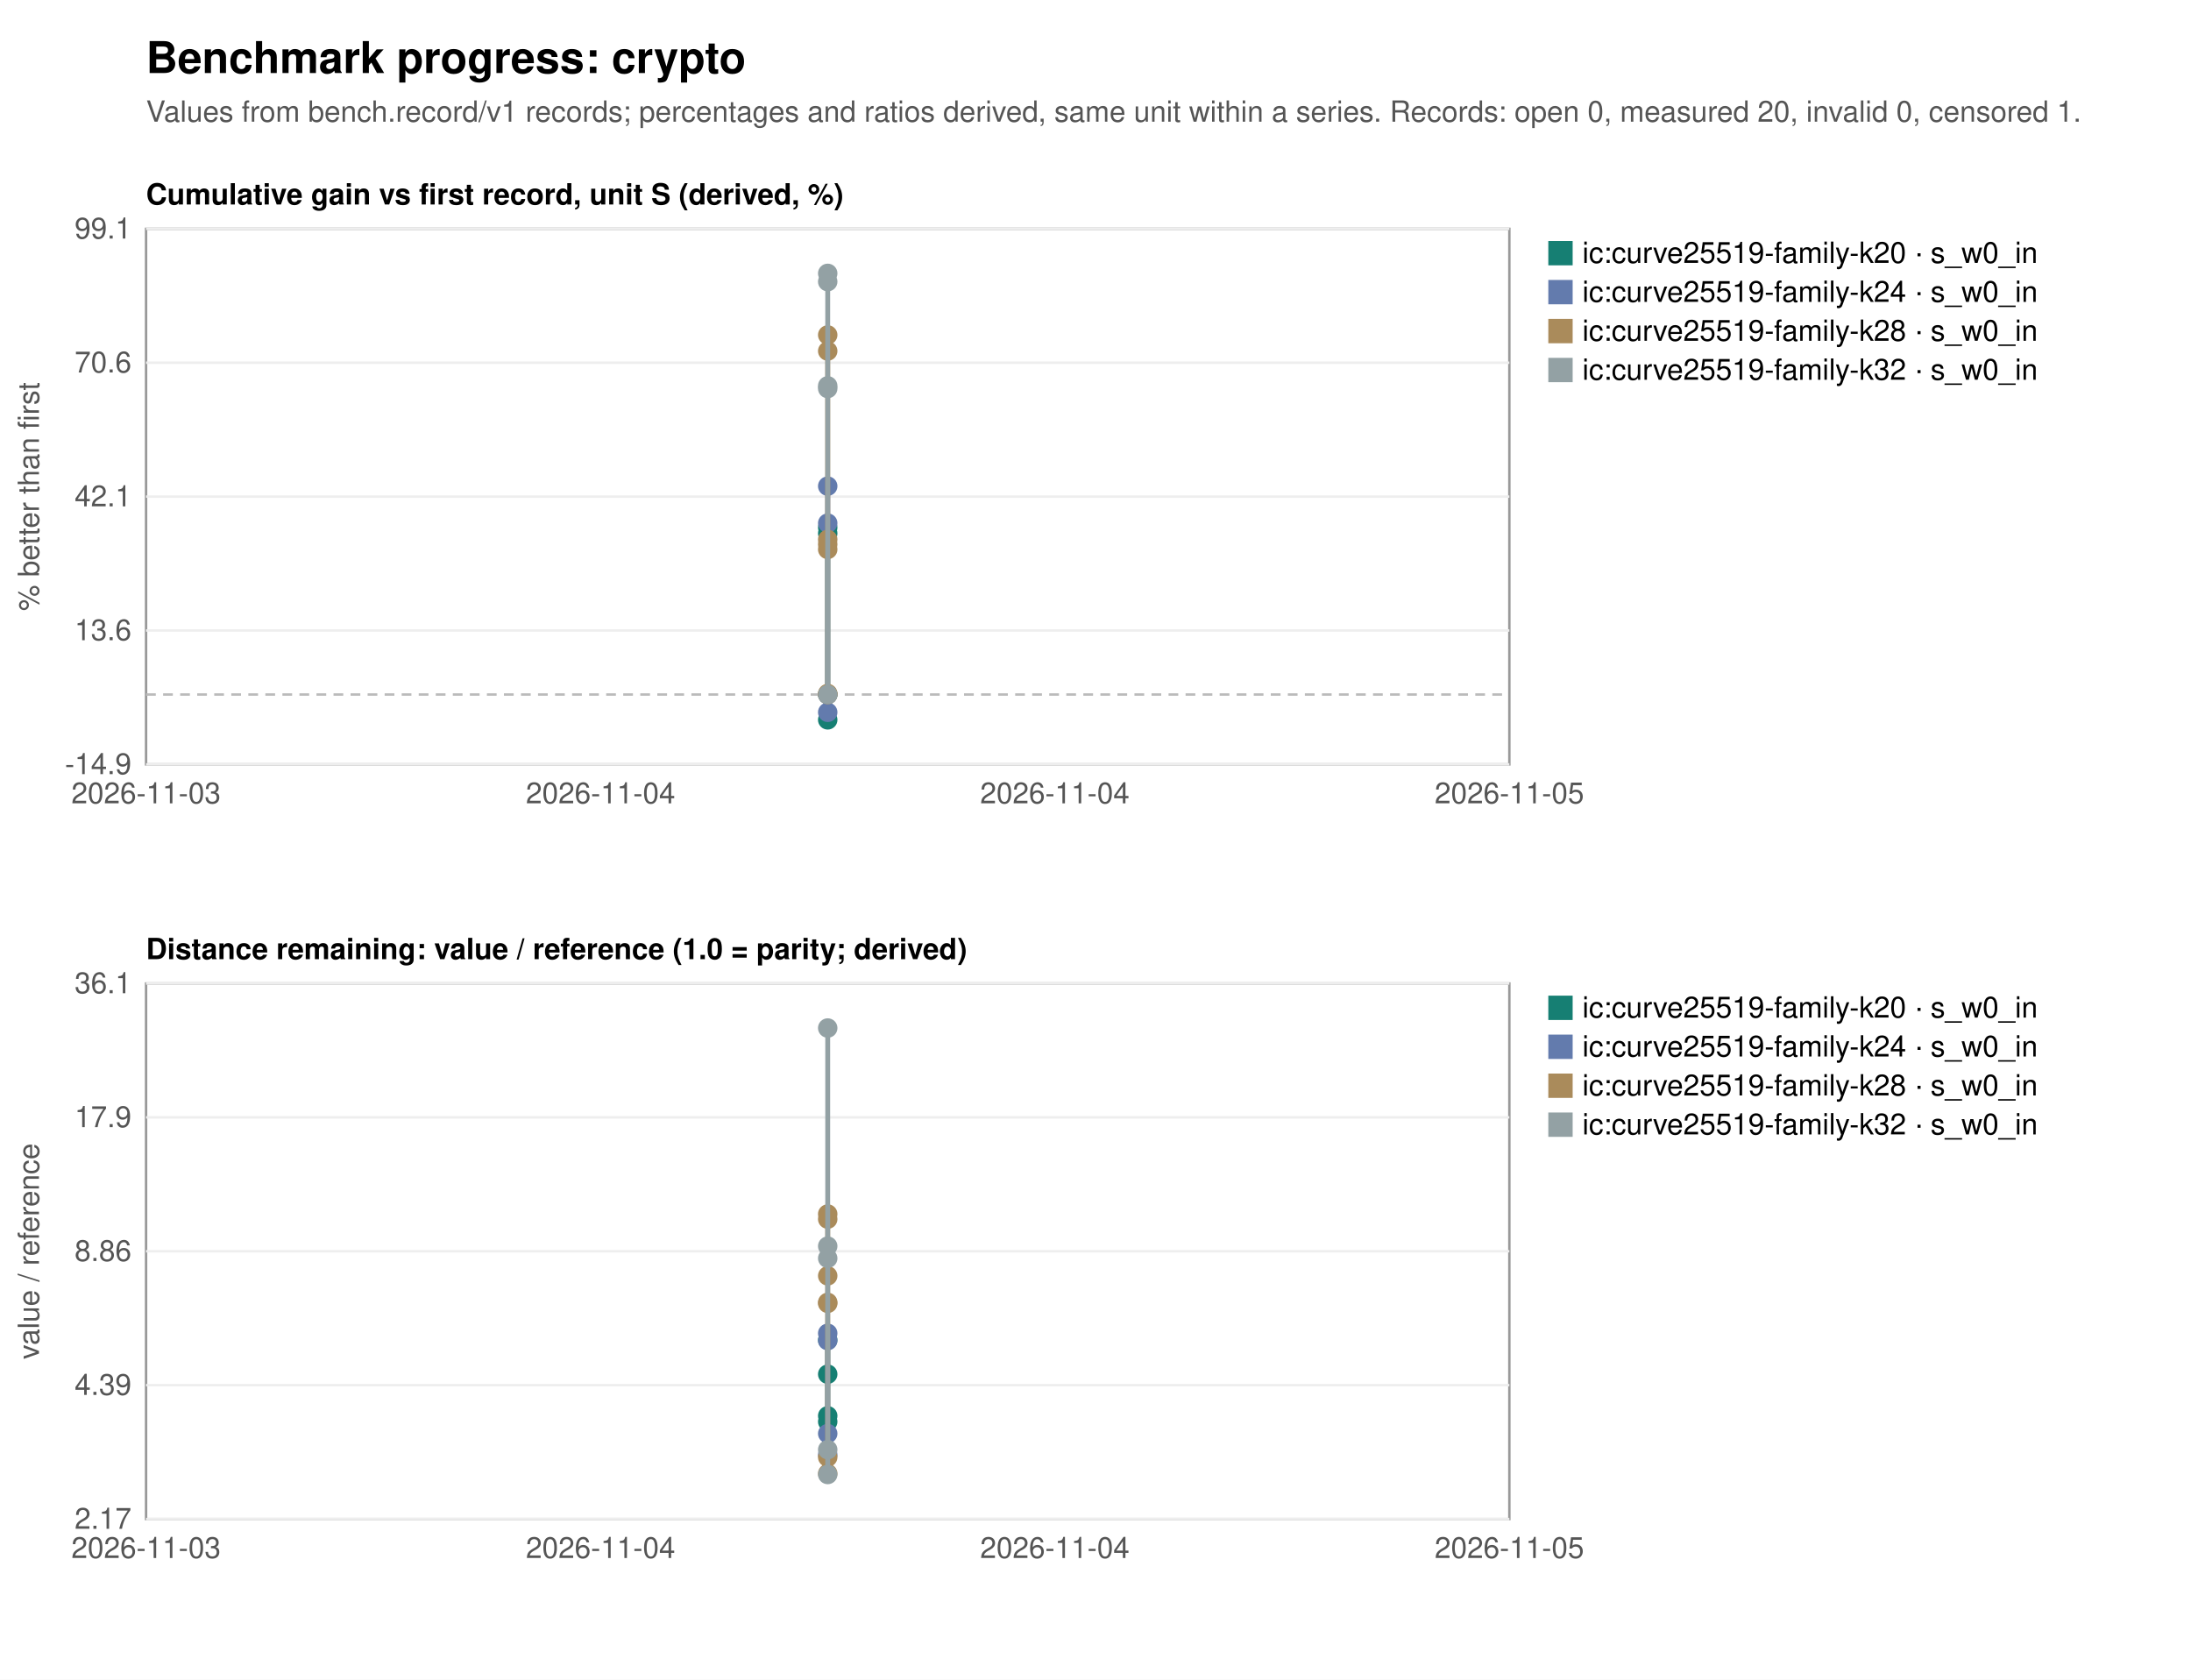
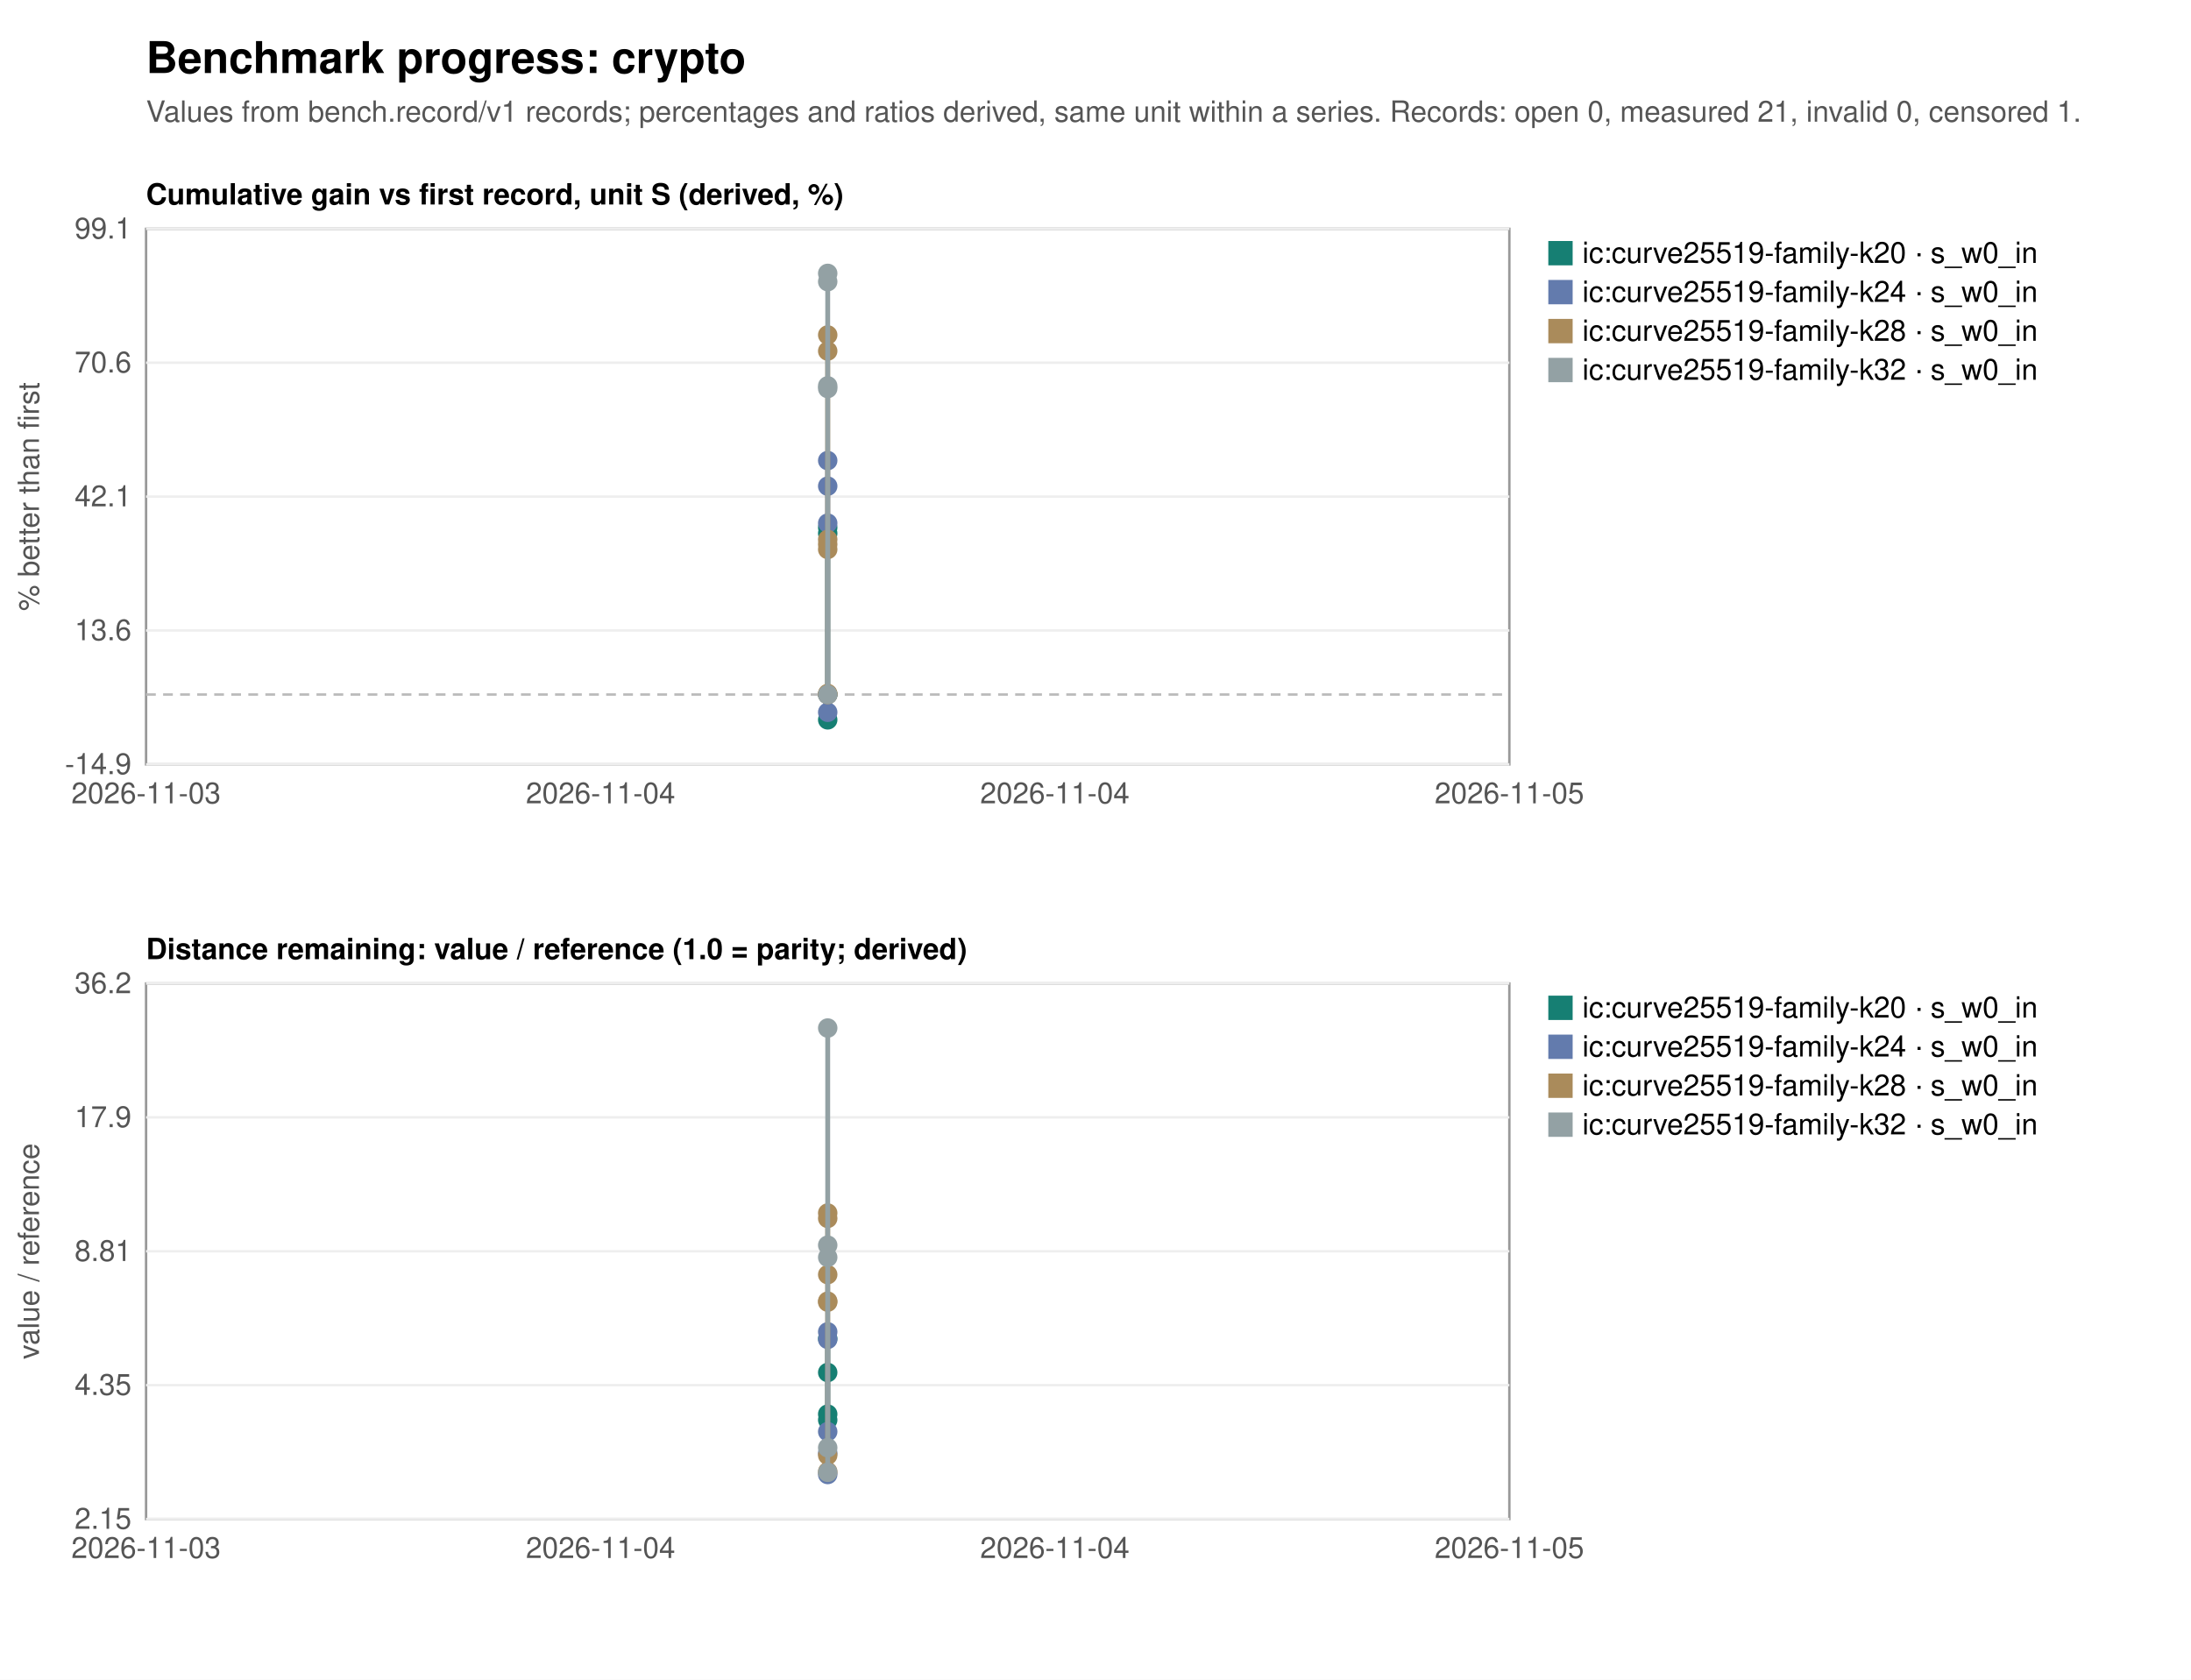
<svg xmlns="http://www.w3.org/2000/svg" width="900" height="690" viewBox="0 0 900 690" font-family="Helvetica, Arial, sans-serif" font-size="12">
  <rect width="900" height="690" fill="white" />
  <text x="60" y="30" font-size="18" font-weight="bold">Benchmark progress: crypto</text>
-   <text x="60" y="50" fill="#555">Values from bench.record/v1 records; percentages and ratios derived, same unit within a series. Records: open 0, measured 20, invalid 0, censored 1.</text>
+   <text x="60" y="50" fill="#555">Values from bench.record/v1 records; percentages and ratios derived, same unit within a series. Records: open 0, measured 21, invalid 0, censored 1.</text>
  <text x="60" y="84" font-weight="bold">Cumulative gain vs first record, unit S (derived, %)</text>
  <rect x="60" y="94" width="560" height="220" fill="none" stroke="#999" />
  <line x1="60" y1="314.0" x2="620" y2="314.0" stroke="#eee" />
  <text x="54" y="318.0" text-anchor="end" fill="#555">-14.9</text>
  <line x1="60" y1="259.0" x2="620" y2="259.0" stroke="#eee" />
  <text x="54" y="263.0" text-anchor="end" fill="#555">13.6</text>
  <line x1="60" y1="204.0" x2="620" y2="204.0" stroke="#eee" />
  <text x="54" y="208.0" text-anchor="end" fill="#555">42.1</text>
  <line x1="60" y1="149.0" x2="620" y2="149.0" stroke="#eee" />
  <text x="54" y="153.0" text-anchor="end" fill="#555">70.6</text>
  <line x1="60" y1="94.0" x2="620" y2="94.0" stroke="#eee" />
  <text x="54" y="98.0" text-anchor="end" fill="#555">99.1</text>
  <text x="60.0" y="330" text-anchor="middle" fill="#555">2026-11-03</text>
  <text x="246.7" y="330" text-anchor="middle" fill="#555">2026-11-04</text>
  <text x="433.3" y="330" text-anchor="middle" fill="#555">2026-11-04</text>
  <text x="620.0" y="330" text-anchor="middle" fill="#555">2026-11-05</text>
  <line x1="60" y1="285.3" x2="620" y2="285.3" stroke="#bbb" stroke-dasharray="4 3" />
  <text transform="translate(16,204.0) rotate(-90)" text-anchor="middle" fill="#555">% better than first</text>
  <polyline fill="none" stroke="#167f73" stroke-width="2" points="340.0,285.3 340.0,295.7 340.0,216.7 340.0,219.1" />
  <circle cx="340.0" cy="285.3" r="4" fill="#167f73" />
  <circle cx="340.0" cy="295.7" r="4" fill="#167f73" />
  <circle cx="340.0" cy="216.7" r="4" fill="#167f73" />
  <circle cx="340.0" cy="219.1" r="4" fill="#167f73" />
  <rect x="636" y="99" width="10" height="10" fill="#167f73" />
  <text x="650" y="108">ic:curve25519-family-k20 · s_w0_in</text>
-   <polyline fill="none" stroke="#637bad" stroke-width="2" points="340.0,285.3 340.0,292.6 340.0,214.9 340.0,199.7" />
+   <polyline fill="none" stroke="#637bad" stroke-width="2" points="340.0,285.3 340.0,292.6 340.0,214.9 340.0,199.7 340.0,189.2" />
  <circle cx="340.0" cy="285.3" r="4" fill="#637bad" />
  <circle cx="340.0" cy="292.6" r="4" fill="#637bad" />
  <circle cx="340.0" cy="214.9" r="4" fill="#637bad" />
  <circle cx="340.0" cy="199.7" r="4" fill="#637bad" />
+   <circle cx="340.0" cy="189.2" r="4" fill="#637bad" />
  <rect x="636" y="115" width="10" height="10" fill="#637bad" />
  <text x="650" y="124">ic:curve25519-family-k24 · s_w0_in</text>
  <polyline fill="none" stroke="#aa8b5b" stroke-width="2" points="340.0,285.3 340.0,284.9 340.0,223.6 340.0,221.6 340.0,225.7 340.0,144.2 340.0,137.6" />
  <circle cx="340.0" cy="285.3" r="4" fill="#aa8b5b" />
  <circle cx="340.0" cy="284.9" r="4" fill="#aa8b5b" />
  <circle cx="340.0" cy="223.6" r="4" fill="#aa8b5b" />
  <circle cx="340.0" cy="221.6" r="4" fill="#aa8b5b" />
  <circle cx="340.0" cy="225.7" r="4" fill="#aa8b5b" />
  <circle cx="340.0" cy="144.2" r="4" fill="#aa8b5b" />
  <circle cx="340.0" cy="137.6" r="4" fill="#aa8b5b" />
  <rect x="636" y="131" width="10" height="10" fill="#aa8b5b" />
  <text x="650" y="140">ic:curve25519-family-k28 · s_w0_in</text>
  <polyline fill="none" stroke="#93a1a4" stroke-width="2" points="340.0,285.3 340.0,158.5 340.0,159.6 340.0,115.7 340.0,112.3" />
  <circle cx="340.0" cy="285.3" r="4" fill="#93a1a4" />
  <circle cx="340.0" cy="158.5" r="4" fill="#93a1a4" />
  <circle cx="340.0" cy="159.6" r="4" fill="#93a1a4" />
  <circle cx="340.0" cy="115.7" r="4" fill="#93a1a4" />
  <circle cx="340.0" cy="112.3" r="4" fill="#93a1a4" />
  <rect x="636" y="147" width="10" height="10" fill="#93a1a4" />
  <text x="650" y="156">ic:curve25519-family-k32 · s_w0_in</text>
  <text x="60" y="394" font-weight="bold">Distance remaining: value / reference (1.0 = parity; derived)</text>
  <rect x="60" y="404" width="560" height="220" fill="none" stroke="#999" />
  <line x1="60" y1="624.0" x2="620" y2="624.0" stroke="#eee" />
-   <text x="54" y="628.0" text-anchor="end" fill="#555">2.17</text>
+   <text x="54" y="628.0" text-anchor="end" fill="#555">2.15</text>
  <line x1="60" y1="569.0" x2="620" y2="569.0" stroke="#eee" />
-   <text x="54" y="573.0" text-anchor="end" fill="#555">4.39</text>
+   <text x="54" y="573.0" text-anchor="end" fill="#555">4.35</text>
  <line x1="60" y1="514.0" x2="620" y2="514.0" stroke="#eee" />
-   <text x="54" y="518.0" text-anchor="end" fill="#555">8.86</text>
+   <text x="54" y="518.0" text-anchor="end" fill="#555">8.81</text>
  <line x1="60" y1="459.0" x2="620" y2="459.0" stroke="#eee" />
  <text x="54" y="463.0" text-anchor="end" fill="#555">17.9</text>
  <line x1="60" y1="404.0" x2="620" y2="404.0" stroke="#eee" />
-   <text x="54" y="408.0" text-anchor="end" fill="#555">36.1</text>
+   <text x="54" y="408.0" text-anchor="end" fill="#555">36.2</text>
  <text x="60.0" y="640" text-anchor="middle" fill="#555">2026-11-03</text>
  <text x="246.7" y="640" text-anchor="middle" fill="#555">2026-11-04</text>
  <text x="433.3" y="640" text-anchor="middle" fill="#555">2026-11-04</text>
  <text x="620.0" y="640" text-anchor="middle" fill="#555">2026-11-05</text>
  <text transform="translate(16,514.0) rotate(-90)" text-anchor="middle" fill="#555">value / reference</text>
-   <polyline fill="none" stroke="#167f73" stroke-width="2" points="340.0,564.5 340.0,550.5 340.0,584.0 340.0,581.6" />
-   <circle cx="340.0" cy="564.5" r="4" fill="#167f73" />
-   <circle cx="340.0" cy="550.5" r="4" fill="#167f73" />
-   <circle cx="340.0" cy="584.0" r="4" fill="#167f73" />
-   <circle cx="340.0" cy="581.6" r="4" fill="#167f73" />
+   <polyline fill="none" stroke="#167f73" stroke-width="2" points="340.0,563.8 340.0,549.9 340.0,583.3 340.0,580.9" />
+   <circle cx="340.0" cy="563.8" r="4" fill="#167f73" />
+   <circle cx="340.0" cy="549.9" r="4" fill="#167f73" />
+   <circle cx="340.0" cy="583.3" r="4" fill="#167f73" />
+   <circle cx="340.0" cy="580.9" r="4" fill="#167f73" />
  <rect x="636" y="409" width="10" height="10" fill="#167f73" />
  <text x="650" y="418">ic:curve25519-family-k20 · s_w0_in</text>
-   <polyline fill="none" stroke="#637bad" stroke-width="2" points="340.0,547.7 340.0,550.7 340.0,588.9 340.0,597.6" />
-   <circle cx="340.0" cy="547.7" r="4" fill="#637bad" />
-   <circle cx="340.0" cy="550.7" r="4" fill="#637bad" />
-   <circle cx="340.0" cy="588.9" r="4" fill="#637bad" />
-   <circle cx="340.0" cy="597.6" r="4" fill="#637bad" />
+   <polyline fill="none" stroke="#637bad" stroke-width="2" points="340.0,547.1 340.0,550.2 340.0,588.1 340.0,596.9 340.0,605.7" />
+   <circle cx="340.0" cy="547.1" r="4" fill="#637bad" />
+   <circle cx="340.0" cy="550.2" r="4" fill="#637bad" />
+   <circle cx="340.0" cy="588.1" r="4" fill="#637bad" />
+   <circle cx="340.0" cy="596.9" r="4" fill="#637bad" />
+   <circle cx="340.0" cy="605.7" r="4" fill="#637bad" />
  <rect x="636" y="425" width="10" height="10" fill="#637bad" />
  <text x="650" y="434">ic:curve25519-family-k24 · s_w0_in</text>
-   <polyline fill="none" stroke="#aa8b5b" stroke-width="2" points="340.0,498.7 340.0,500.8 340.0,524.1 340.0,535.4 340.0,535.0 340.0,598.6 340.0,605.3" />
-   <circle cx="340.0" cy="498.7" r="4" fill="#aa8b5b" />
-   <circle cx="340.0" cy="500.8" r="4" fill="#aa8b5b" />
-   <circle cx="340.0" cy="524.1" r="4" fill="#aa8b5b" />
-   <circle cx="340.0" cy="535.4" r="4" fill="#aa8b5b" />
-   <circle cx="340.0" cy="535.0" r="4" fill="#aa8b5b" />
-   <circle cx="340.0" cy="598.6" r="4" fill="#aa8b5b" />
-   <circle cx="340.0" cy="605.3" r="4" fill="#aa8b5b" />
+   <polyline fill="none" stroke="#aa8b5b" stroke-width="2" points="340.0,498.3 340.0,500.5 340.0,523.6 340.0,534.9 340.0,534.5 340.0,597.8 340.0,604.5" />
+   <circle cx="340.0" cy="498.3" r="4" fill="#aa8b5b" />
+   <circle cx="340.0" cy="500.5" r="4" fill="#aa8b5b" />
+   <circle cx="340.0" cy="523.6" r="4" fill="#aa8b5b" />
+   <circle cx="340.0" cy="534.9" r="4" fill="#aa8b5b" />
+   <circle cx="340.0" cy="534.5" r="4" fill="#aa8b5b" />
+   <circle cx="340.0" cy="597.8" r="4" fill="#aa8b5b" />
+   <circle cx="340.0" cy="604.5" r="4" fill="#aa8b5b" />
  <rect x="636" y="441" width="10" height="10" fill="#aa8b5b" />
  <text x="650" y="450">ic:curve25519-family-k28 · s_w0_in</text>
-   <polyline fill="none" stroke="#93a1a4" stroke-width="2" points="340.0,422.3 340.0,511.9 340.0,516.9 340.0,595.5 340.0,605.7" />
+   <polyline fill="none" stroke="#93a1a4" stroke-width="2" points="340.0,422.3 340.0,511.5 340.0,516.5 340.0,594.7 340.0,604.8" />
  <circle cx="340.0" cy="422.3" r="4" fill="#93a1a4" />
-   <circle cx="340.0" cy="511.9" r="4" fill="#93a1a4" />
-   <circle cx="340.0" cy="516.9" r="4" fill="#93a1a4" />
-   <circle cx="340.0" cy="595.5" r="4" fill="#93a1a4" />
-   <circle cx="340.0" cy="605.7" r="4" fill="#93a1a4" />
+   <circle cx="340.0" cy="511.5" r="4" fill="#93a1a4" />
+   <circle cx="340.0" cy="516.5" r="4" fill="#93a1a4" />
+   <circle cx="340.0" cy="594.7" r="4" fill="#93a1a4" />
+   <circle cx="340.0" cy="604.8" r="4" fill="#93a1a4" />
  <rect x="636" y="457" width="10" height="10" fill="#93a1a4" />
  <text x="650" y="466">ic:curve25519-family-k32 · s_w0_in</text>
</svg>
